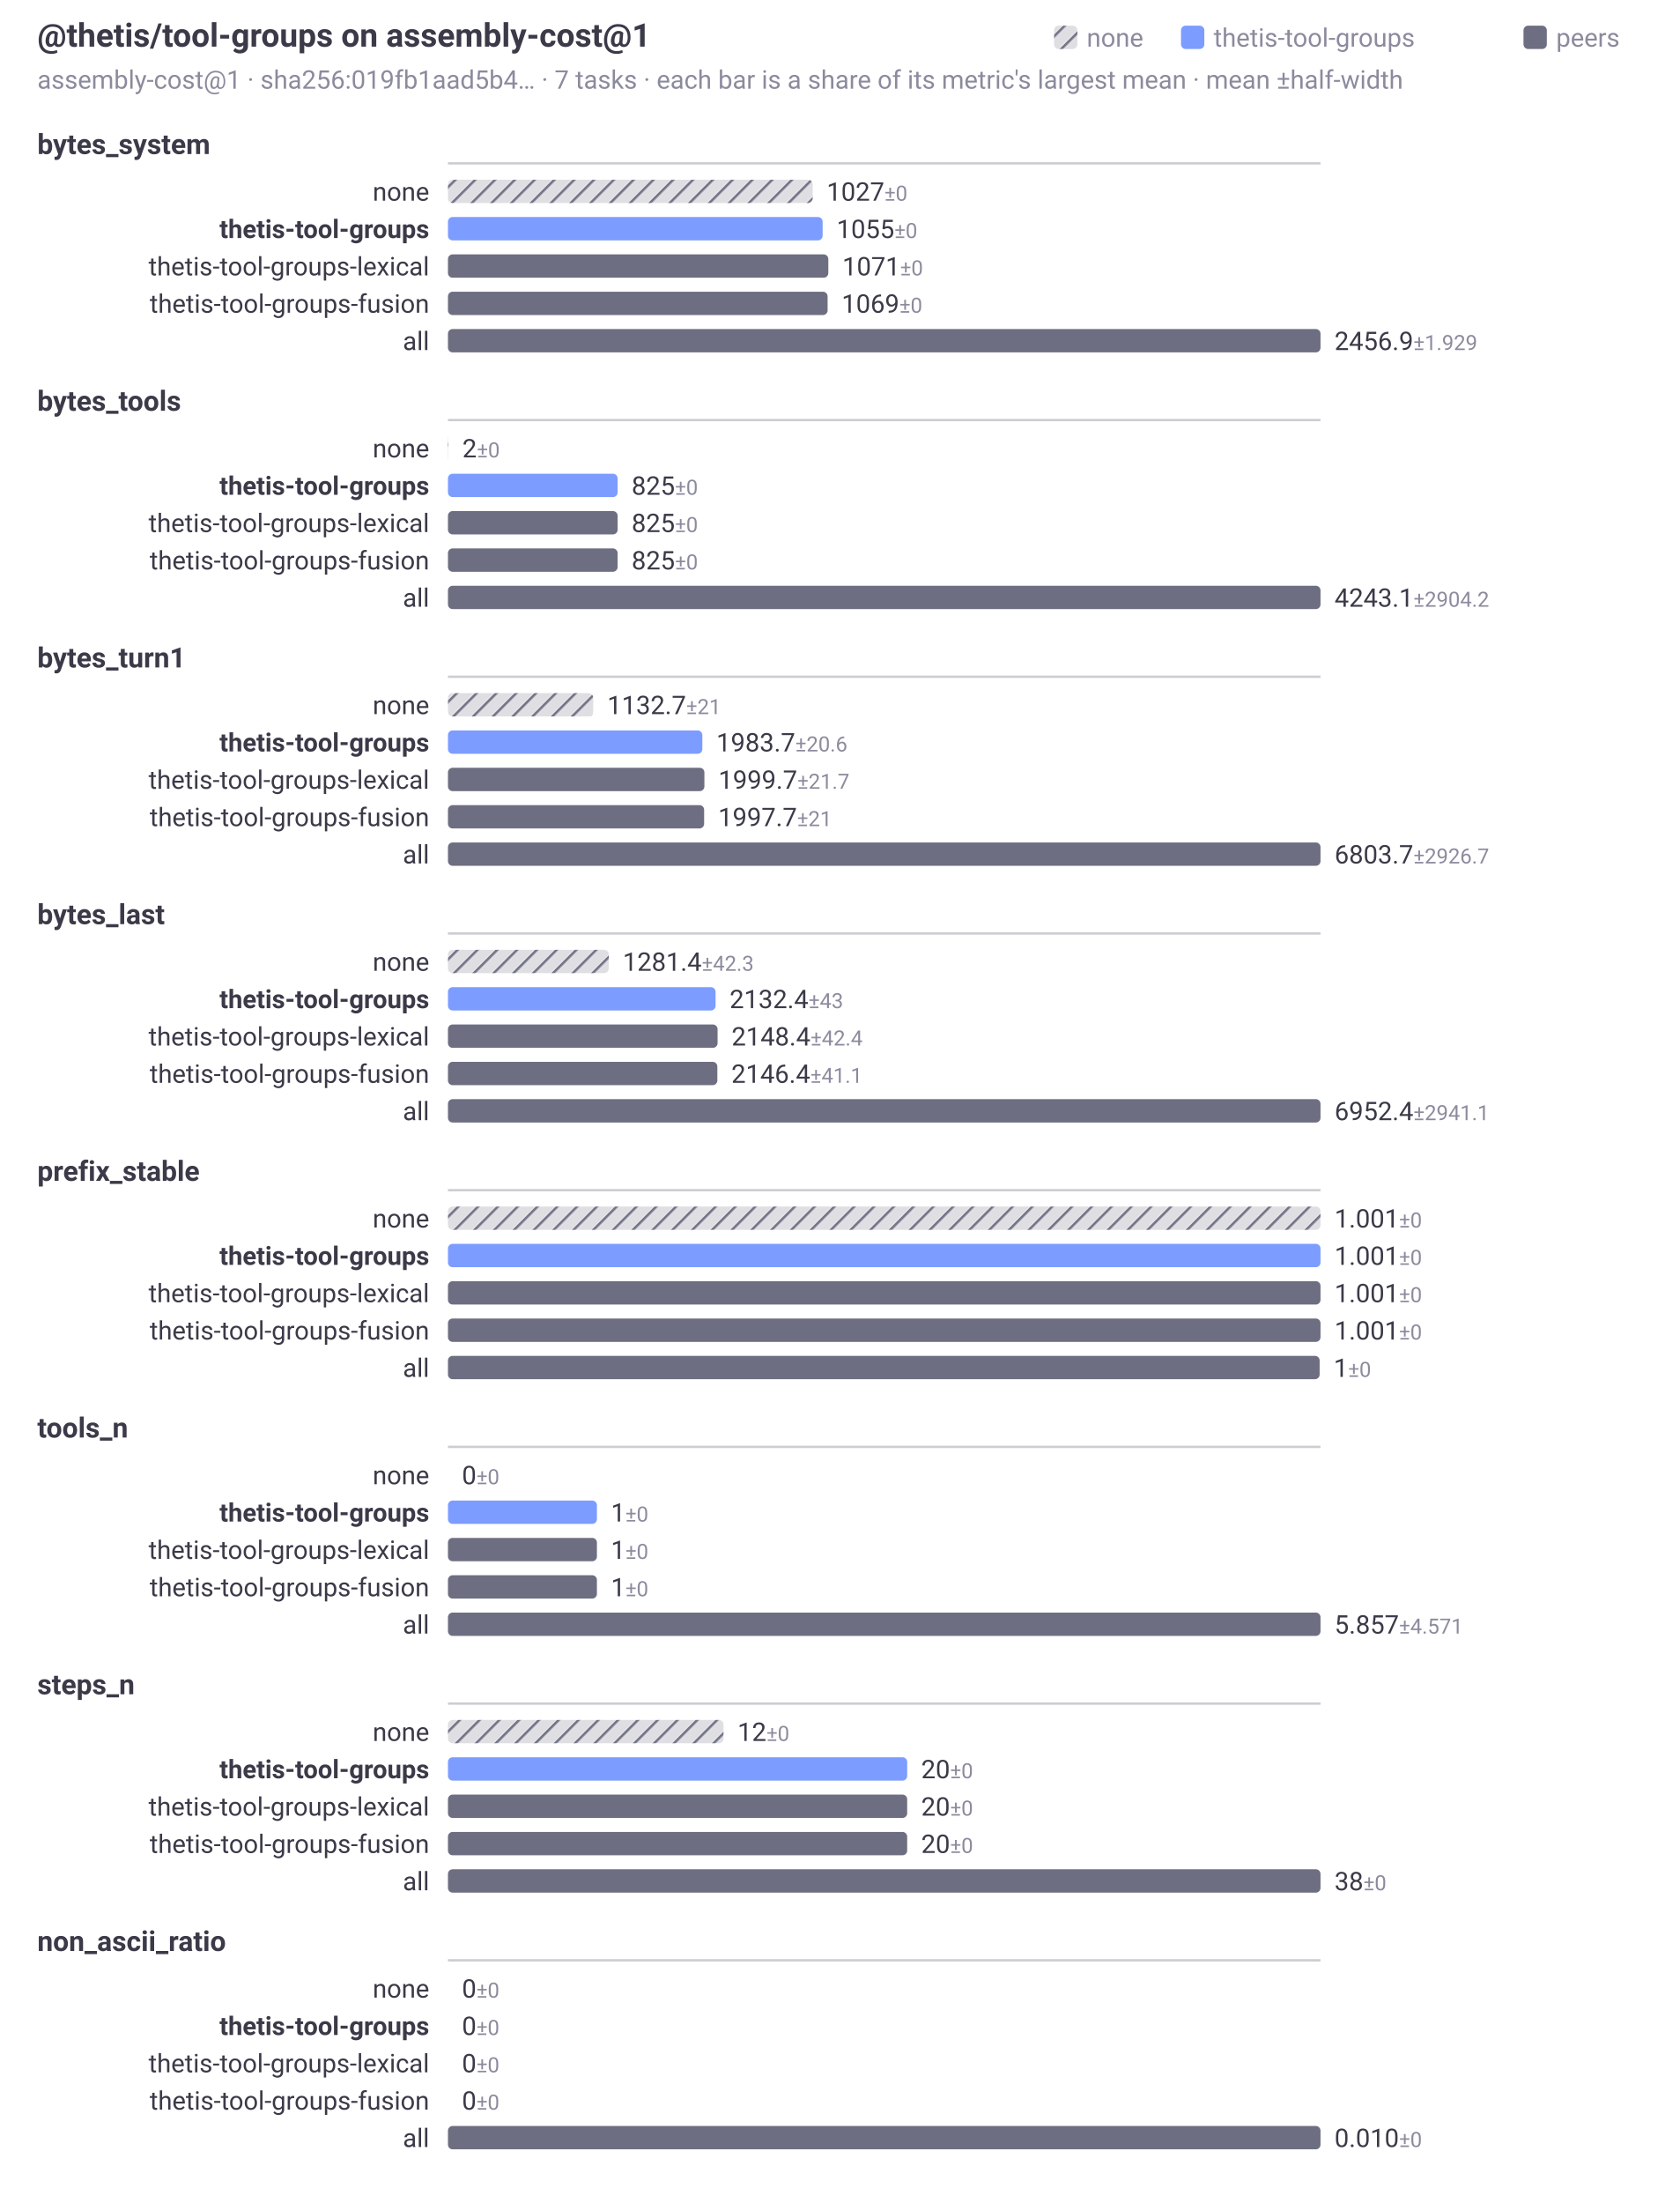
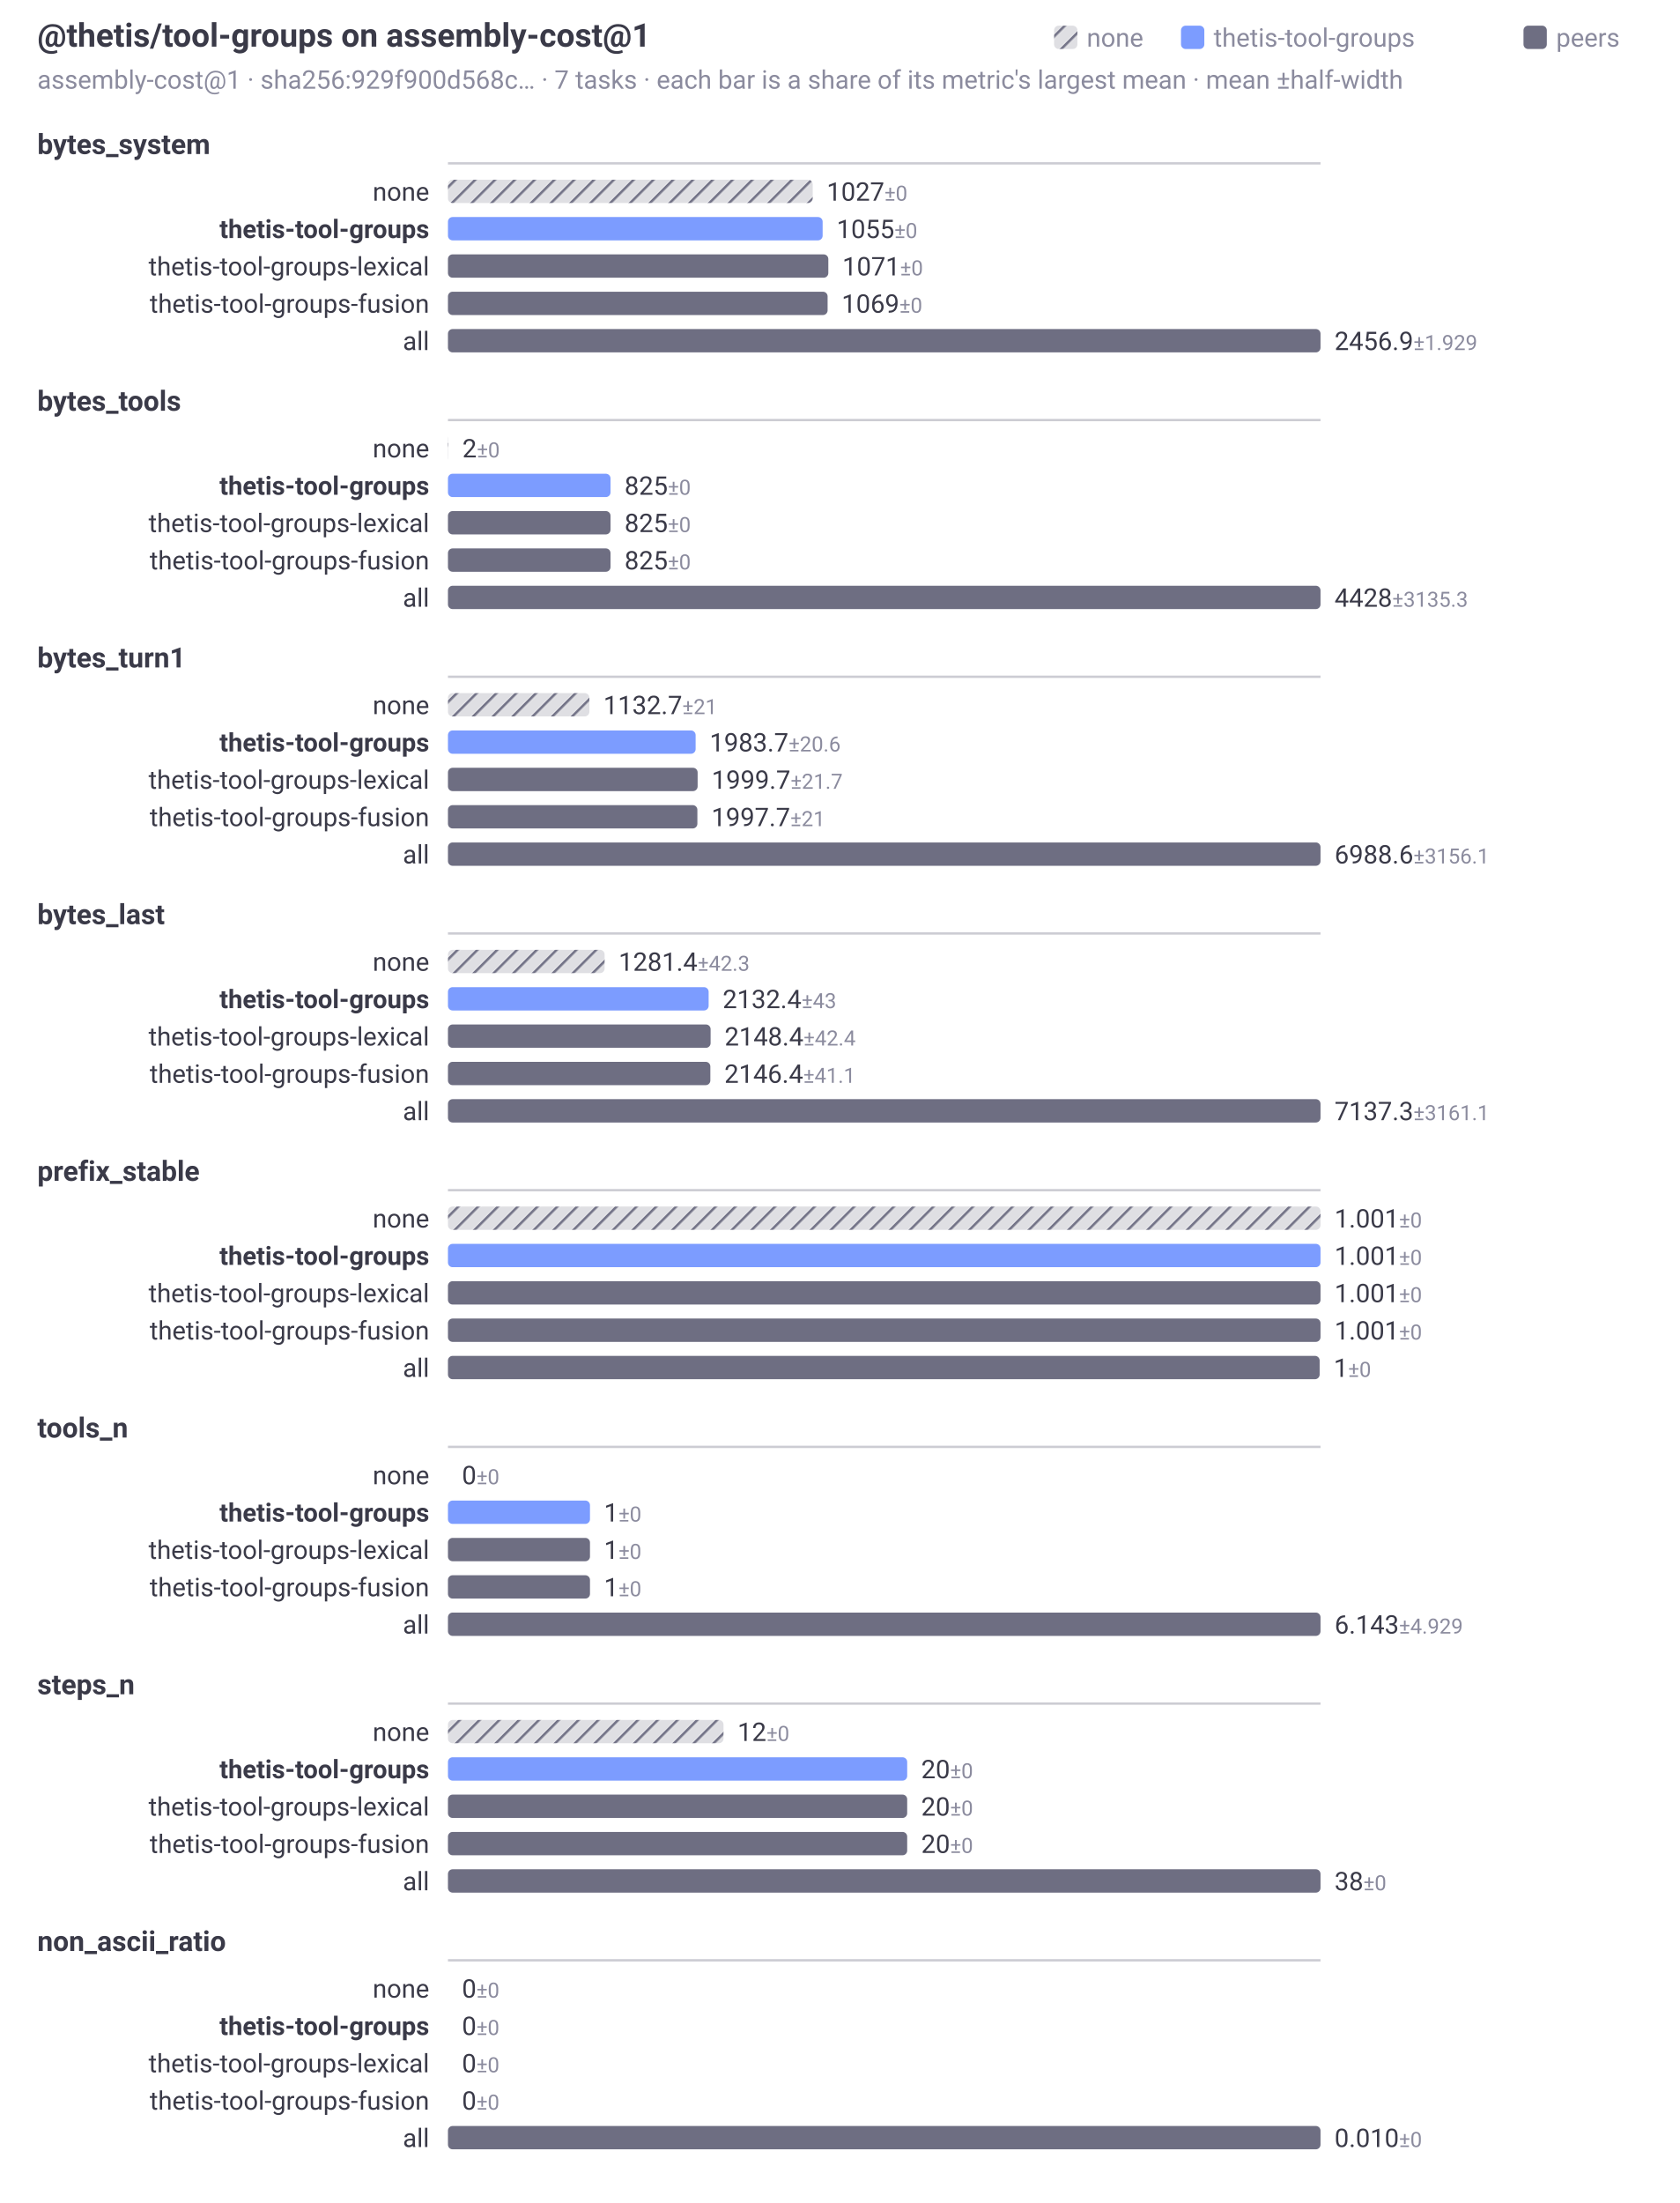
<svg xmlns="http://www.w3.org/2000/svg" width="720" height="944" viewBox="0 0 720 944" role="img" aria-labelledby="t d" font-family="system-ui, -apple-system, Segoe UI, Roboto, sans-serif">
  <style>.t{fill:#3a3a48}.f{fill:#8b8b9e}@media (prefers-color-scheme:dark){.t{fill:#d2d2dc}.f{fill:#9a9aae}}</style>
  <defs>
    <pattern id="hatch" width="6" height="6" patternUnits="userSpaceOnUse" patternTransform="rotate(45)">
      <rect width="6" height="6" fill="#6e6e82" fill-opacity="0.22" />
      <line x1="0" y1="0" x2="0" y2="6" stroke="#6e6e82" stroke-width="2" />
    </pattern>
  </defs>
  <text class="t" x="16" y="20" font-size="14" font-weight="600">@thetis/tool-groups on assembly-cost@1</text>
-   <text class="f" x="16" y="38" font-size="11">assembly-cost@1 · sha256:019fb1aad5b4… · 7 tasks · each bar is a share of its metric's largest mean · mean ±half-width</text>
+   <text class="f" x="16" y="38" font-size="11">assembly-cost@1 · sha256:929f900d568c… · 7 tasks · each bar is a share of its metric's largest mean · mean ±half-width</text>
  <rect x="653" y="11" width="10" height="10" rx="2" fill="#6e6e82" />
  <text class="f" x="667" y="20" font-size="11">peers</text>
  <rect x="506.2" y="11" width="10" height="10" rx="2" fill="#7c9cff" />
  <text class="f" x="520.2" y="20" font-size="11">thetis-tool-groups</text>
  <rect x="451.8" y="11" width="10" height="10" rx="2" fill="url(#hatch)" />
  <text class="f" x="465.8" y="20" font-size="11">none</text>
  <text class="t" x="16" y="66" font-size="12" font-weight="600">bytes_system</text>
  <line x1="192" y1="70" x2="566" y2="70" stroke="#6e6e82" stroke-opacity="0.35" stroke-width="1" />
  <text class="t" x="184" y="86" font-size="11" text-anchor="end">none</text>
  <rect x="192" y="77" width="156.34" height="10" rx="2" fill="url(#hatch)" />
  <text class="t" x="354.34" y="86" font-size="11">1027<tspan class="f" font-size="9"> ±0</tspan>
  </text>
  <text class="t" x="184" y="102" font-size="11" text-anchor="end" font-weight="600">thetis-tool-groups</text>
  <rect x="192" y="93" width="160.6" height="10" rx="2" fill="#7c9cff" />
  <text class="t" x="358.6" y="102" font-size="11">1055<tspan class="f" font-size="9"> ±0</tspan>
  </text>
  <text class="t" x="184" y="118" font-size="11" text-anchor="end">thetis-tool-groups-lexical</text>
  <rect x="192" y="109" width="163.04" height="10" rx="2" fill="#6e6e82" />
  <text class="t" x="361.04" y="118" font-size="11">1071<tspan class="f" font-size="9"> ±0</tspan>
  </text>
  <text class="t" x="184" y="134" font-size="11" text-anchor="end">thetis-tool-groups-fusion</text>
  <rect x="192" y="125" width="162.73" height="10" rx="2" fill="#6e6e82" />
  <text class="t" x="360.73" y="134" font-size="11">1069<tspan class="f" font-size="9"> ±0</tspan>
  </text>
  <text class="t" x="184" y="150" font-size="11" text-anchor="end">all</text>
  <rect x="192" y="141" width="374" height="10" rx="2" fill="#6e6e82" />
  <text class="t" x="572" y="150" font-size="11">2456.9<tspan class="f" font-size="9"> ±1.929</tspan>
  </text>
  <text class="t" x="16" y="176" font-size="12" font-weight="600">bytes_tools</text>
  <line x1="192" y1="180" x2="566" y2="180" stroke="#6e6e82" stroke-opacity="0.35" stroke-width="1" />
  <text class="t" x="184" y="196" font-size="11" text-anchor="end">none</text>
-   <rect x="192" y="187" width="0.18" height="10" rx="2" fill="url(#hatch)" />
-   <text class="t" x="198.18" y="196" font-size="11">2<tspan class="f" font-size="9"> ±0</tspan>
+   <rect x="192" y="187" width="0.17" height="10" rx="2" fill="url(#hatch)" />
+   <text class="t" x="198.17" y="196" font-size="11">2<tspan class="f" font-size="9"> ±0</tspan>
  </text>
  <text class="t" x="184" y="212" font-size="11" text-anchor="end" font-weight="600">thetis-tool-groups</text>
-   <rect x="192" y="203" width="72.72" height="10" rx="2" fill="#7c9cff" />
-   <text class="t" x="270.72" y="212" font-size="11">825<tspan class="f" font-size="9"> ±0</tspan>
+   <rect x="192" y="203" width="69.68" height="10" rx="2" fill="#7c9cff" />
+   <text class="t" x="267.68" y="212" font-size="11">825<tspan class="f" font-size="9"> ±0</tspan>
  </text>
  <text class="t" x="184" y="228" font-size="11" text-anchor="end">thetis-tool-groups-lexical</text>
-   <rect x="192" y="219" width="72.72" height="10" rx="2" fill="#6e6e82" />
-   <text class="t" x="270.72" y="228" font-size="11">825<tspan class="f" font-size="9"> ±0</tspan>
+   <rect x="192" y="219" width="69.68" height="10" rx="2" fill="#6e6e82" />
+   <text class="t" x="267.68" y="228" font-size="11">825<tspan class="f" font-size="9"> ±0</tspan>
  </text>
  <text class="t" x="184" y="244" font-size="11" text-anchor="end">thetis-tool-groups-fusion</text>
-   <rect x="192" y="235" width="72.72" height="10" rx="2" fill="#6e6e82" />
-   <text class="t" x="270.72" y="244" font-size="11">825<tspan class="f" font-size="9"> ±0</tspan>
+   <rect x="192" y="235" width="69.68" height="10" rx="2" fill="#6e6e82" />
+   <text class="t" x="267.68" y="244" font-size="11">825<tspan class="f" font-size="9"> ±0</tspan>
  </text>
  <text class="t" x="184" y="260" font-size="11" text-anchor="end">all</text>
  <rect x="192" y="251" width="374" height="10" rx="2" fill="#6e6e82" />
-   <text class="t" x="572" y="260" font-size="11">4243.1<tspan class="f" font-size="9"> ±2904.2</tspan>
+   <text class="t" x="572" y="260" font-size="11">4428<tspan class="f" font-size="9"> ±3135.3</tspan>
  </text>
  <text class="t" x="16" y="286" font-size="12" font-weight="600">bytes_turn1</text>
  <line x1="192" y1="290" x2="566" y2="290" stroke="#6e6e82" stroke-opacity="0.35" stroke-width="1" />
  <text class="t" x="184" y="306" font-size="11" text-anchor="end">none</text>
-   <rect x="192" y="297" width="62.27" height="10" rx="2" fill="url(#hatch)" />
-   <text class="t" x="260.27" y="306" font-size="11">1132.7<tspan class="f" font-size="9"> ±21</tspan>
+   <rect x="192" y="297" width="60.62" height="10" rx="2" fill="url(#hatch)" />
+   <text class="t" x="258.62" y="306" font-size="11">1132.7<tspan class="f" font-size="9"> ±21</tspan>
  </text>
  <text class="t" x="184" y="322" font-size="11" text-anchor="end" font-weight="600">thetis-tool-groups</text>
-   <rect x="192" y="313" width="109.04" height="10" rx="2" fill="#7c9cff" />
-   <text class="t" x="307.04" y="322" font-size="11">1983.7<tspan class="f" font-size="9"> ±20.6</tspan>
+   <rect x="192" y="313" width="106.16" height="10" rx="2" fill="#7c9cff" />
+   <text class="t" x="304.16" y="322" font-size="11">1983.7<tspan class="f" font-size="9"> ±20.6</tspan>
  </text>
  <text class="t" x="184" y="338" font-size="11" text-anchor="end">thetis-tool-groups-lexical</text>
-   <rect x="192" y="329" width="109.92" height="10" rx="2" fill="#6e6e82" />
-   <text class="t" x="307.92" y="338" font-size="11">1999.7<tspan class="f" font-size="9"> ±21.7</tspan>
+   <rect x="192" y="329" width="107.02" height="10" rx="2" fill="#6e6e82" />
+   <text class="t" x="305.02" y="338" font-size="11">1999.7<tspan class="f" font-size="9"> ±21.7</tspan>
  </text>
  <text class="t" x="184" y="354" font-size="11" text-anchor="end">thetis-tool-groups-fusion</text>
-   <rect x="192" y="345" width="109.81" height="10" rx="2" fill="#6e6e82" />
-   <text class="t" x="307.81" y="354" font-size="11">1997.7<tspan class="f" font-size="9"> ±21</tspan>
+   <rect x="192" y="345" width="106.91" height="10" rx="2" fill="#6e6e82" />
+   <text class="t" x="304.91" y="354" font-size="11">1997.7<tspan class="f" font-size="9"> ±21</tspan>
  </text>
  <text class="t" x="184" y="370" font-size="11" text-anchor="end">all</text>
  <rect x="192" y="361" width="374" height="10" rx="2" fill="#6e6e82" />
-   <text class="t" x="572" y="370" font-size="11">6803.7<tspan class="f" font-size="9"> ±2926.7</tspan>
+   <text class="t" x="572" y="370" font-size="11">6988.6<tspan class="f" font-size="9"> ±3156.1</tspan>
  </text>
  <text class="t" x="16" y="396" font-size="12" font-weight="600">bytes_last</text>
  <line x1="192" y1="400" x2="566" y2="400" stroke="#6e6e82" stroke-opacity="0.35" stroke-width="1" />
  <text class="t" x="184" y="416" font-size="11" text-anchor="end">none</text>
-   <rect x="192" y="407" width="68.93" height="10" rx="2" fill="url(#hatch)" />
-   <text class="t" x="266.93" y="416" font-size="11">1281.4<tspan class="f" font-size="9"> ±42.3</tspan>
+   <rect x="192" y="407" width="67.15" height="10" rx="2" fill="url(#hatch)" />
+   <text class="t" x="265.15" y="416" font-size="11">1281.4<tspan class="f" font-size="9"> ±42.3</tspan>
  </text>
  <text class="t" x="184" y="432" font-size="11" text-anchor="end" font-weight="600">thetis-tool-groups</text>
-   <rect x="192" y="423" width="114.71" height="10" rx="2" fill="#7c9cff" />
-   <text class="t" x="312.71" y="432" font-size="11">2132.4<tspan class="f" font-size="9"> ±43</tspan>
+   <rect x="192" y="423" width="111.74" height="10" rx="2" fill="#7c9cff" />
+   <text class="t" x="309.74" y="432" font-size="11">2132.4<tspan class="f" font-size="9"> ±43</tspan>
  </text>
  <text class="t" x="184" y="448" font-size="11" text-anchor="end">thetis-tool-groups-lexical</text>
-   <rect x="192" y="439" width="115.57" height="10" rx="2" fill="#6e6e82" />
-   <text class="t" x="313.57" y="448" font-size="11">2148.4<tspan class="f" font-size="9"> ±42.4</tspan>
+   <rect x="192" y="439" width="112.58" height="10" rx="2" fill="#6e6e82" />
+   <text class="t" x="310.58" y="448" font-size="11">2148.4<tspan class="f" font-size="9"> ±42.4</tspan>
  </text>
  <text class="t" x="184" y="464" font-size="11" text-anchor="end">thetis-tool-groups-fusion</text>
-   <rect x="192" y="455" width="115.47" height="10" rx="2" fill="#6e6e82" />
-   <text class="t" x="313.47" y="464" font-size="11">2146.4<tspan class="f" font-size="9"> ±41.1</tspan>
+   <rect x="192" y="455" width="112.47" height="10" rx="2" fill="#6e6e82" />
+   <text class="t" x="310.47" y="464" font-size="11">2146.4<tspan class="f" font-size="9"> ±41.1</tspan>
  </text>
  <text class="t" x="184" y="480" font-size="11" text-anchor="end">all</text>
  <rect x="192" y="471" width="374" height="10" rx="2" fill="#6e6e82" />
-   <text class="t" x="572" y="480" font-size="11">6952.4<tspan class="f" font-size="9"> ±2941.1</tspan>
+   <text class="t" x="572" y="480" font-size="11">7137.3<tspan class="f" font-size="9"> ±3161.1</tspan>
  </text>
  <text class="t" x="16" y="506" font-size="12" font-weight="600">prefix_stable</text>
  <line x1="192" y1="510" x2="566" y2="510" stroke="#6e6e82" stroke-opacity="0.35" stroke-width="1" />
  <text class="t" x="184" y="526" font-size="11" text-anchor="end">none</text>
  <rect x="192" y="517" width="374" height="10" rx="2" fill="url(#hatch)" />
  <text class="t" x="572" y="526" font-size="11">1.001<tspan class="f" font-size="9"> ±0</tspan>
  </text>
  <text class="t" x="184" y="542" font-size="11" text-anchor="end" font-weight="600">thetis-tool-groups</text>
  <rect x="192" y="533" width="374" height="10" rx="2" fill="#7c9cff" />
  <text class="t" x="572" y="542" font-size="11">1.001<tspan class="f" font-size="9"> ±0</tspan>
  </text>
  <text class="t" x="184" y="558" font-size="11" text-anchor="end">thetis-tool-groups-lexical</text>
  <rect x="192" y="549" width="374" height="10" rx="2" fill="#6e6e82" />
  <text class="t" x="572" y="558" font-size="11">1.001<tspan class="f" font-size="9"> ±0</tspan>
  </text>
  <text class="t" x="184" y="574" font-size="11" text-anchor="end">thetis-tool-groups-fusion</text>
  <rect x="192" y="565" width="374" height="10" rx="2" fill="#6e6e82" />
  <text class="t" x="572" y="574" font-size="11">1.001<tspan class="f" font-size="9"> ±0</tspan>
  </text>
  <text class="t" x="184" y="590" font-size="11" text-anchor="end">all</text>
  <rect x="192" y="581" width="373.63" height="10" rx="2" fill="#6e6e82" />
  <text class="t" x="571.63" y="590" font-size="11">1<tspan class="f" font-size="9"> ±0</tspan>
  </text>
  <text class="t" x="16" y="616" font-size="12" font-weight="600">tools_n</text>
  <line x1="192" y1="620" x2="566" y2="620" stroke="#6e6e82" stroke-opacity="0.35" stroke-width="1" />
  <text class="t" x="184" y="636" font-size="11" text-anchor="end">none</text>
  <rect x="192" y="627" width="0" height="10" rx="2" fill="url(#hatch)" />
  <text class="t" x="198" y="636" font-size="11">0<tspan class="f" font-size="9"> ±0</tspan>
  </text>
  <text class="t" x="184" y="652" font-size="11" text-anchor="end" font-weight="600">thetis-tool-groups</text>
-   <rect x="192" y="643" width="63.85" height="10" rx="2" fill="#7c9cff" />
-   <text class="t" x="261.85" y="652" font-size="11">1<tspan class="f" font-size="9"> ±0</tspan>
+   <rect x="192" y="643" width="60.88" height="10" rx="2" fill="#7c9cff" />
+   <text class="t" x="258.88" y="652" font-size="11">1<tspan class="f" font-size="9"> ±0</tspan>
  </text>
  <text class="t" x="184" y="668" font-size="11" text-anchor="end">thetis-tool-groups-lexical</text>
-   <rect x="192" y="659" width="63.85" height="10" rx="2" fill="#6e6e82" />
-   <text class="t" x="261.85" y="668" font-size="11">1<tspan class="f" font-size="9"> ±0</tspan>
+   <rect x="192" y="659" width="60.88" height="10" rx="2" fill="#6e6e82" />
+   <text class="t" x="258.88" y="668" font-size="11">1<tspan class="f" font-size="9"> ±0</tspan>
  </text>
  <text class="t" x="184" y="684" font-size="11" text-anchor="end">thetis-tool-groups-fusion</text>
-   <rect x="192" y="675" width="63.85" height="10" rx="2" fill="#6e6e82" />
-   <text class="t" x="261.85" y="684" font-size="11">1<tspan class="f" font-size="9"> ±0</tspan>
+   <rect x="192" y="675" width="60.88" height="10" rx="2" fill="#6e6e82" />
+   <text class="t" x="258.88" y="684" font-size="11">1<tspan class="f" font-size="9"> ±0</tspan>
  </text>
  <text class="t" x="184" y="700" font-size="11" text-anchor="end">all</text>
  <rect x="192" y="691" width="374" height="10" rx="2" fill="#6e6e82" />
-   <text class="t" x="572" y="700" font-size="11">5.857<tspan class="f" font-size="9"> ±4.571</tspan>
+   <text class="t" x="572" y="700" font-size="11">6.143<tspan class="f" font-size="9"> ±4.929</tspan>
  </text>
  <text class="t" x="16" y="726" font-size="12" font-weight="600">steps_n</text>
  <line x1="192" y1="730" x2="566" y2="730" stroke="#6e6e82" stroke-opacity="0.35" stroke-width="1" />
  <text class="t" x="184" y="746" font-size="11" text-anchor="end">none</text>
  <rect x="192" y="737" width="118.11" height="10" rx="2" fill="url(#hatch)" />
  <text class="t" x="316.11" y="746" font-size="11">12<tspan class="f" font-size="9"> ±0</tspan>
  </text>
  <text class="t" x="184" y="762" font-size="11" text-anchor="end" font-weight="600">thetis-tool-groups</text>
  <rect x="192" y="753" width="196.84" height="10" rx="2" fill="#7c9cff" />
  <text class="t" x="394.84" y="762" font-size="11">20<tspan class="f" font-size="9"> ±0</tspan>
  </text>
  <text class="t" x="184" y="778" font-size="11" text-anchor="end">thetis-tool-groups-lexical</text>
  <rect x="192" y="769" width="196.84" height="10" rx="2" fill="#6e6e82" />
  <text class="t" x="394.84" y="778" font-size="11">20<tspan class="f" font-size="9"> ±0</tspan>
  </text>
  <text class="t" x="184" y="794" font-size="11" text-anchor="end">thetis-tool-groups-fusion</text>
  <rect x="192" y="785" width="196.84" height="10" rx="2" fill="#6e6e82" />
  <text class="t" x="394.84" y="794" font-size="11">20<tspan class="f" font-size="9"> ±0</tspan>
  </text>
  <text class="t" x="184" y="810" font-size="11" text-anchor="end">all</text>
  <rect x="192" y="801" width="374" height="10" rx="2" fill="#6e6e82" />
  <text class="t" x="572" y="810" font-size="11">38<tspan class="f" font-size="9"> ±0</tspan>
  </text>
  <text class="t" x="16" y="836" font-size="12" font-weight="600">non_ascii_ratio</text>
  <line x1="192" y1="840" x2="566" y2="840" stroke="#6e6e82" stroke-opacity="0.35" stroke-width="1" />
  <text class="t" x="184" y="856" font-size="11" text-anchor="end">none</text>
  <rect x="192" y="847" width="0" height="10" rx="2" fill="url(#hatch)" />
  <text class="t" x="198" y="856" font-size="11">0<tspan class="f" font-size="9"> ±0</tspan>
  </text>
  <text class="t" x="184" y="872" font-size="11" text-anchor="end" font-weight="600">thetis-tool-groups</text>
  <rect x="192" y="863" width="0" height="10" rx="2" fill="#7c9cff" />
  <text class="t" x="198" y="872" font-size="11">0<tspan class="f" font-size="9"> ±0</tspan>
  </text>
  <text class="t" x="184" y="888" font-size="11" text-anchor="end">thetis-tool-groups-lexical</text>
  <rect x="192" y="879" width="0" height="10" rx="2" fill="#6e6e82" />
  <text class="t" x="198" y="888" font-size="11">0<tspan class="f" font-size="9"> ±0</tspan>
  </text>
  <text class="t" x="184" y="904" font-size="11" text-anchor="end">thetis-tool-groups-fusion</text>
  <rect x="192" y="895" width="0" height="10" rx="2" fill="#6e6e82" />
  <text class="t" x="198" y="904" font-size="11">0<tspan class="f" font-size="9"> ±0</tspan>
  </text>
  <text class="t" x="184" y="920" font-size="11" text-anchor="end">all</text>
  <rect x="192" y="911" width="374" height="10" rx="2" fill="#6e6e82" />
  <text class="t" x="572" y="920" font-size="11">0.010<tspan class="f" font-size="9"> ±0</tspan>
  </text>
</svg>
